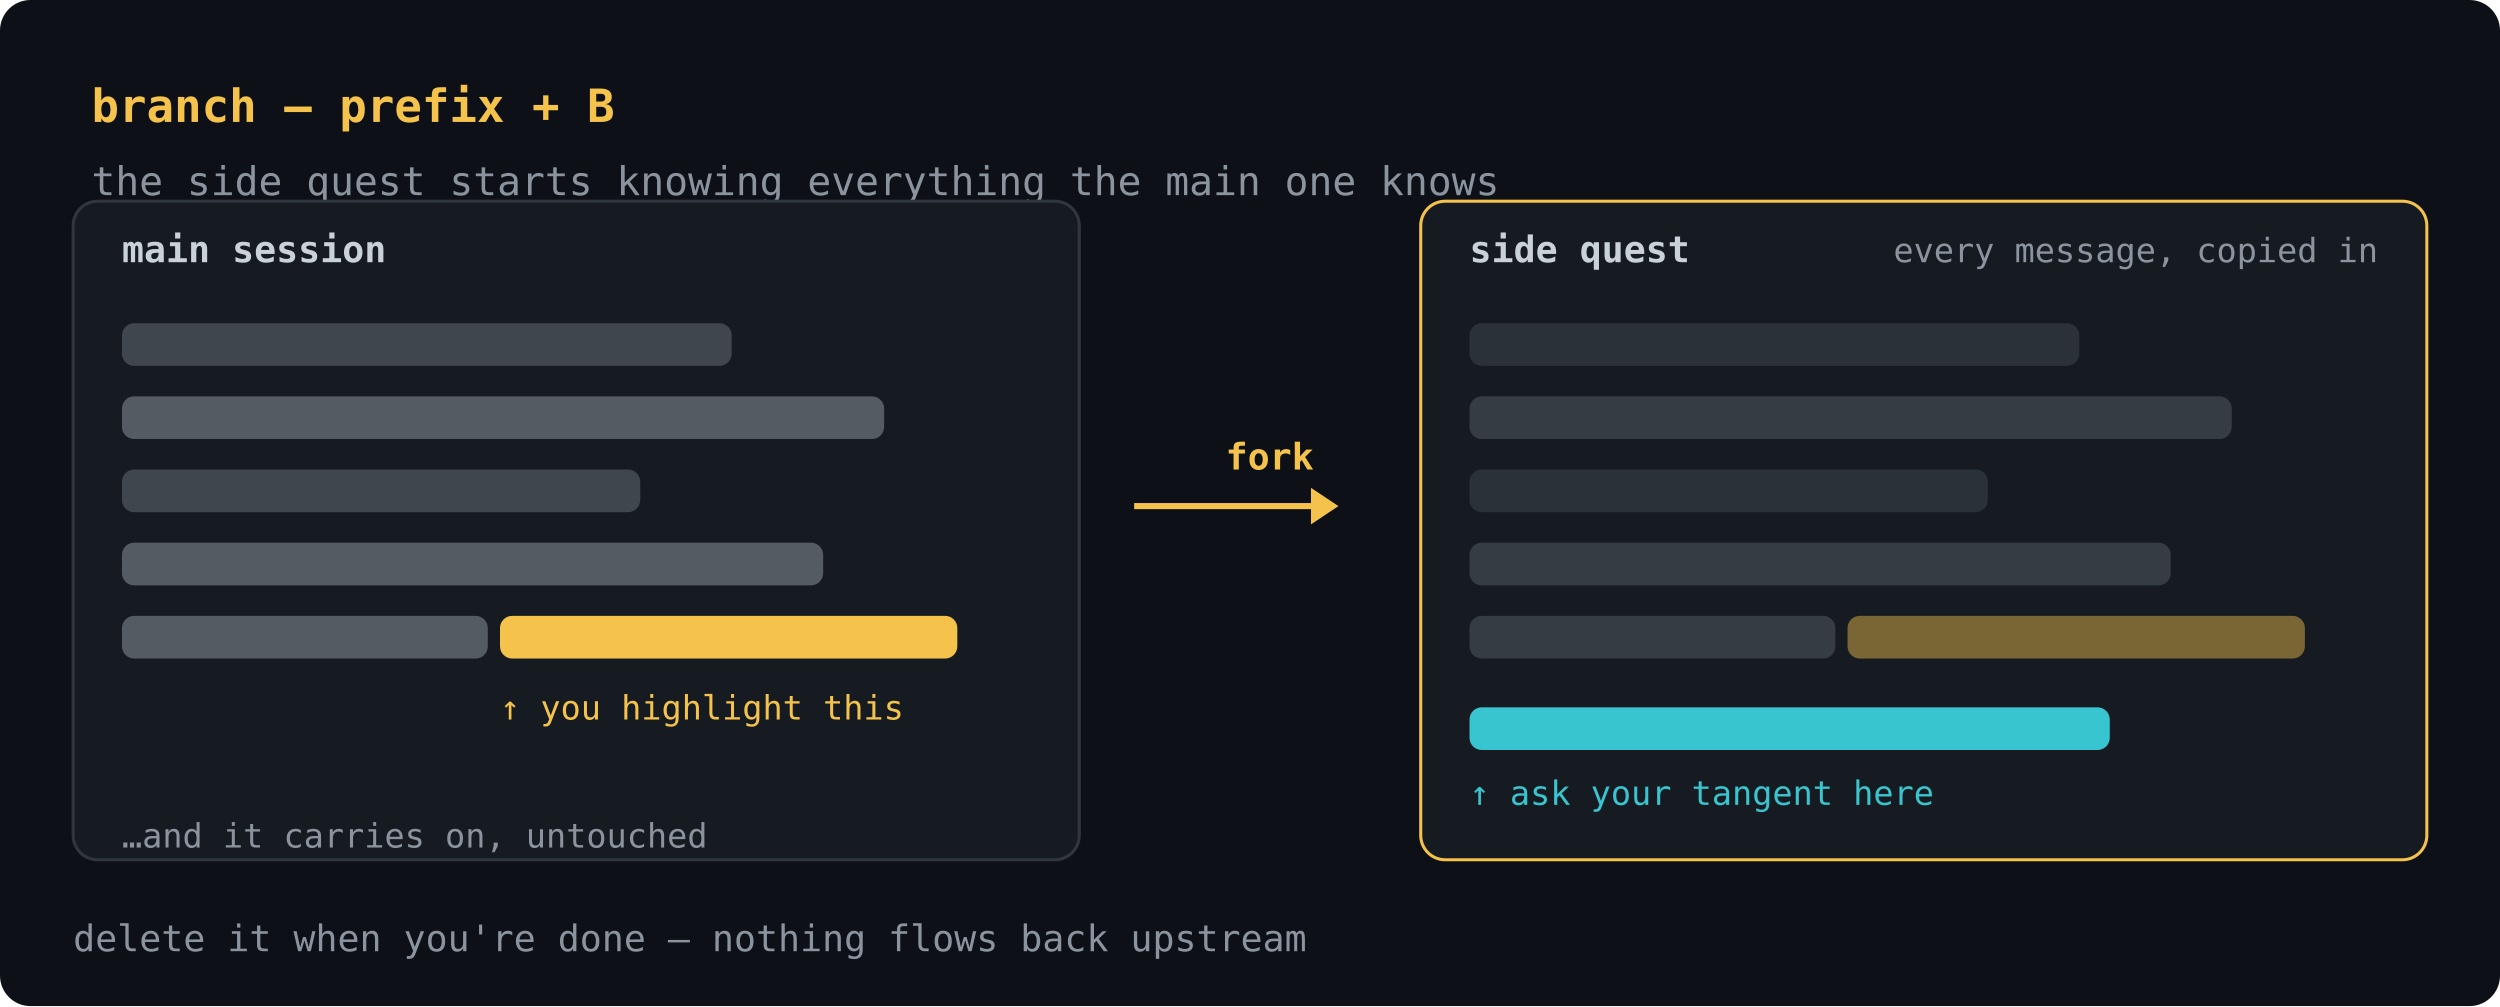
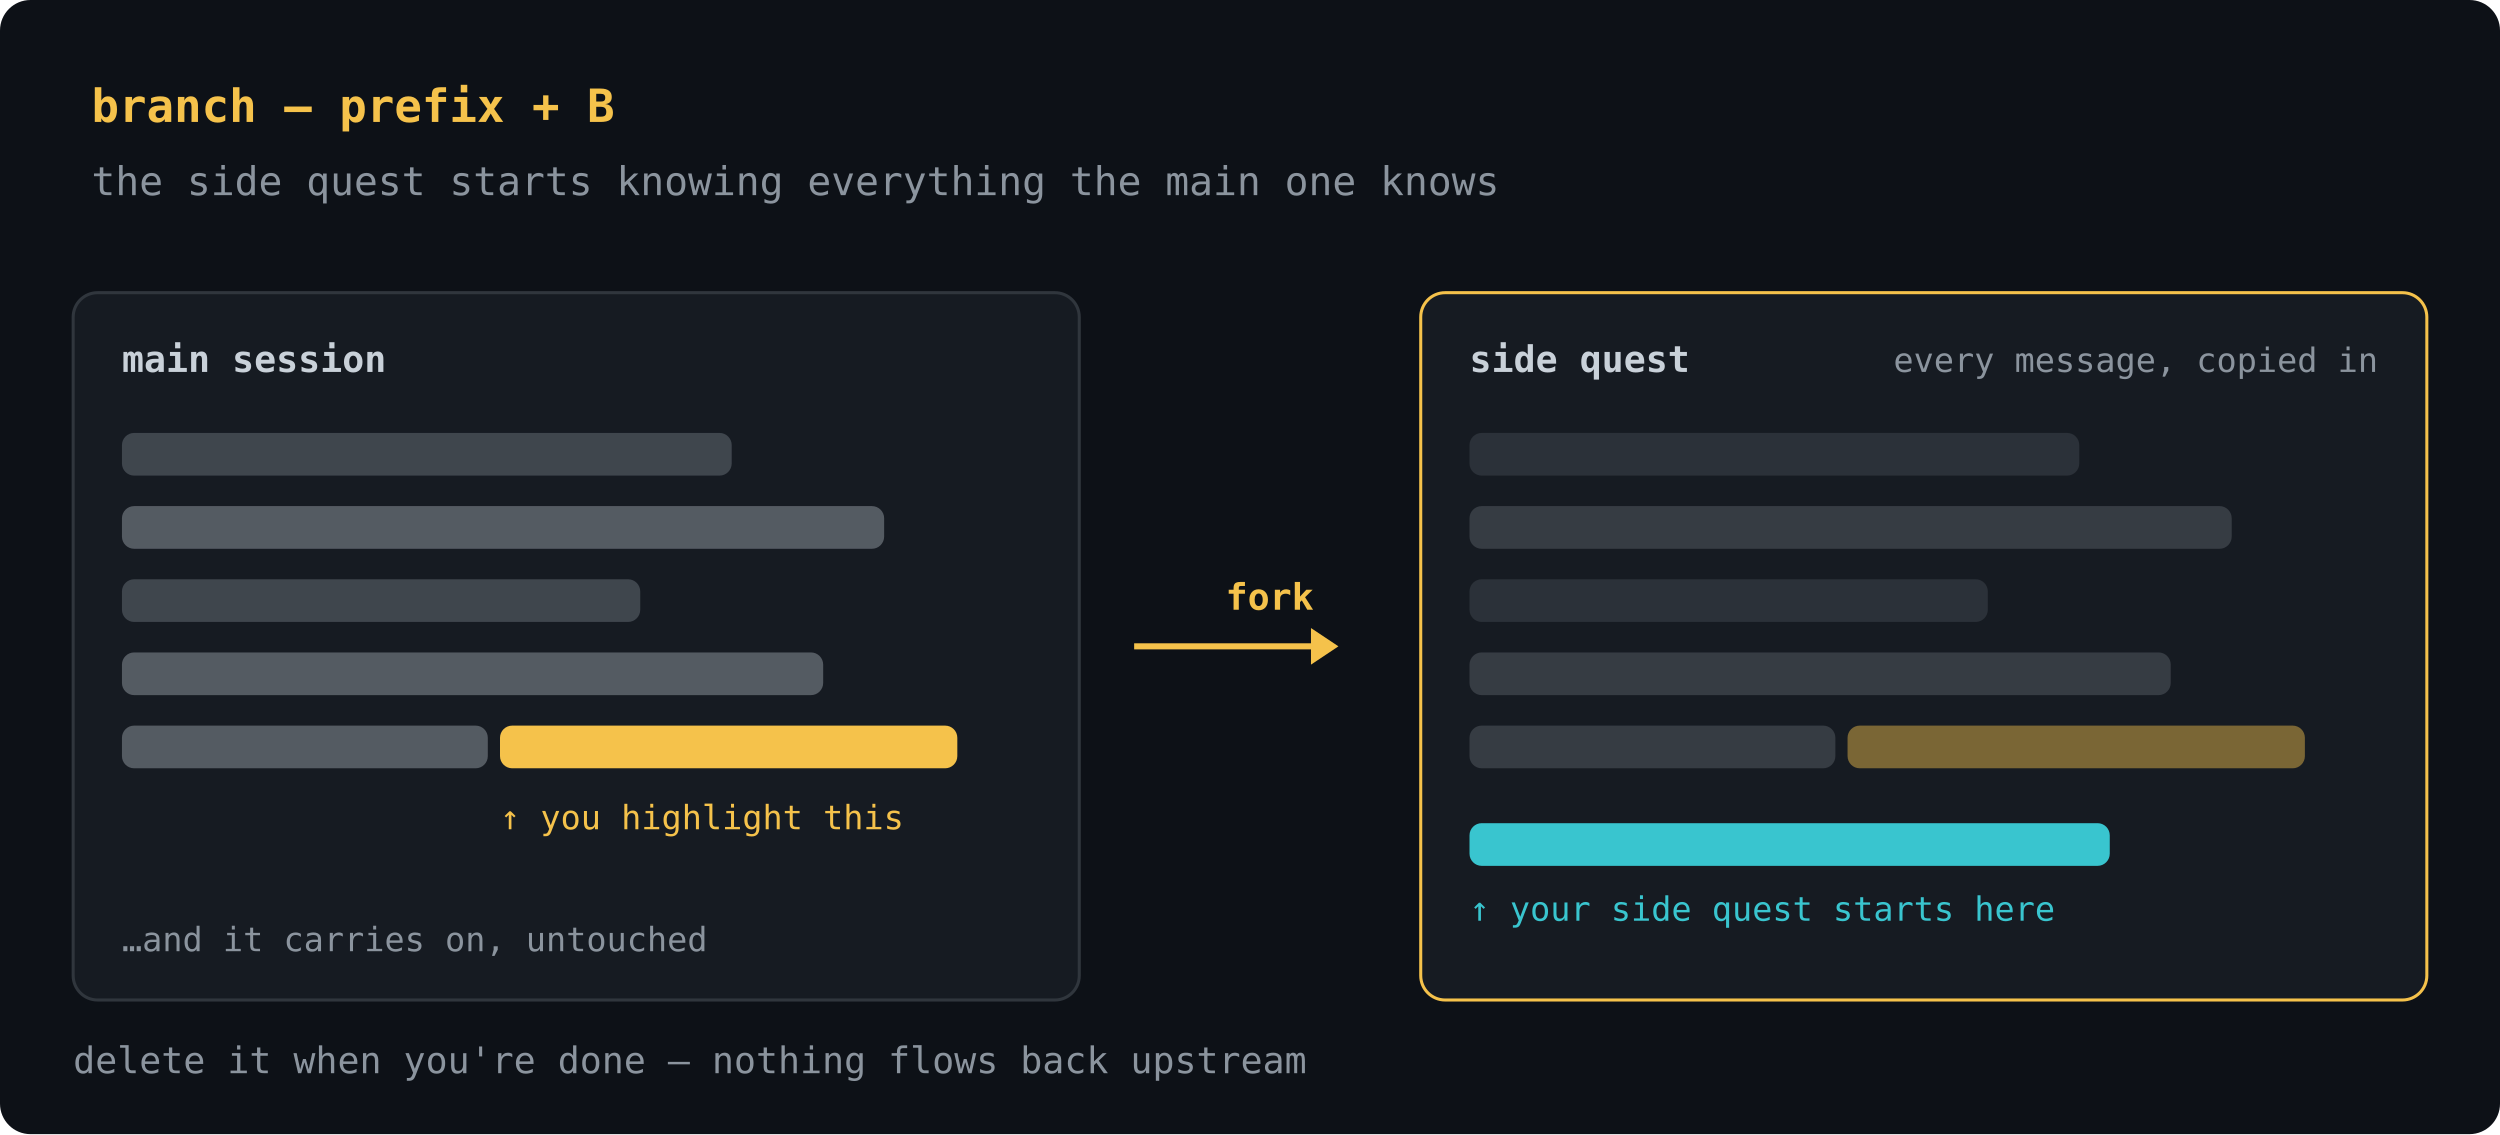
- <svg xmlns="http://www.w3.org/2000/svg" width="820" height="330" viewBox="0 0 820 330" role="img">
-   <rect width="820" height="330" rx="10" fill="#0d1117" />
+ <svg xmlns="http://www.w3.org/2000/svg" width="820" height="372" viewBox="0 0 820 372" role="img">
+   <rect width="820" height="372" rx="10" fill="#0d1117" />
  <text x="30.0" y="40.0" font-family="ui-monospace,SFMono-Regular,Menlo,Consolas,monospace" font-size="15" fill="#f5c24b" font-weight="bold" text-anchor="start" opacity="1">branch — prefix + B</text>
  <text x="30.0" y="64.0" font-family="ui-monospace,SFMono-Regular,Menlo,Consolas,monospace" font-size="13" fill="#8b949e" font-weight="normal" text-anchor="start" opacity="1">the side quest starts knowing everything the main one knows</text>
-   <rect x="24" y="66" width="330" height="216" rx="8" fill="#161b22" stroke="#30363d" stroke-width="1" />
-   <text x="40.0" y="86.0" font-family="ui-monospace,SFMono-Regular,Menlo,Consolas,monospace" font-size="12" fill="#c9d1d9" font-weight="bold" text-anchor="start" opacity="1">main session</text>
-   <rect x="40" y="106" width="200" height="14" rx="4" fill="#8b949e" opacity="0.35" />
-   <rect x="40" y="130" width="250" height="14" rx="4" fill="#c9d1d9" opacity="0.35" />
-   <rect x="40" y="154" width="170" height="14" rx="4" fill="#8b949e" opacity="0.35" />
-   <rect x="40" y="178" width="230" height="14" rx="4" fill="#c9d1d9" opacity="0.35" />
-   <rect x="40" y="202" width="120" height="14" rx="4" fill="#c9d1d9" opacity="0.35" />
-   <rect x="164" y="202" width="150" height="14" rx="4" fill="#f5c24b" opacity="1.0" />
-   <text x="164.0" y="236.0" font-family="ui-monospace,SFMono-Regular,Menlo,Consolas,monospace" font-size="11" fill="#f5c24b" font-weight="normal" text-anchor="start" opacity="1">↑ you highlight this</text>
-   <text x="40.0" y="278.0" font-family="ui-monospace,SFMono-Regular,Menlo,Consolas,monospace" font-size="11" fill="#8b949e" font-weight="normal" text-anchor="start" opacity="1">…and it carries on, untouched</text>
-   <path d="M372 166 h60" stroke="#f5c24b" stroke-width="2" />
-   <path d="M430 160 l9 6 l-9 6 z" fill="#f5c24b" />
-   <text x="402.0" y="154.0" font-family="ui-monospace,SFMono-Regular,Menlo,Consolas,monospace" font-size="12" fill="#f5c24b" font-weight="bold" text-anchor="start" opacity="1">fork</text>
-   <rect x="466" y="66" width="330" height="216" rx="8" fill="#161b22" stroke="#f5c24b" stroke-width="1" />
-   <text x="482.0" y="86.0" font-family="ui-monospace,SFMono-Regular,Menlo,Consolas,monospace" font-size="12" fill="#c9d1d9" font-weight="bold" text-anchor="start" opacity="1">side quest</text>
-   <text x="780.0" y="86.0" font-family="ui-monospace,SFMono-Regular,Menlo,Consolas,monospace" font-size="11" fill="#8b949e" font-weight="normal" text-anchor="end" opacity="1">every message, copied in</text>
-   <rect x="482" y="106" width="200" height="14" rx="4" fill="#8b949e" opacity="0.18" />
-   <rect x="482" y="130" width="250" height="14" rx="4" fill="#c9d1d9" opacity="0.18" />
-   <rect x="482" y="154" width="170" height="14" rx="4" fill="#8b949e" opacity="0.18" />
-   <rect x="482" y="178" width="230" height="14" rx="4" fill="#c9d1d9" opacity="0.18" />
-   <rect x="482" y="202" width="120" height="14" rx="4" fill="#c9d1d9" opacity="0.18" />
-   <rect x="606" y="202" width="150" height="14" rx="4" fill="#f5c24b" opacity="0.45" />
-   <rect x="482" y="232" width="210" height="14" rx="4" fill="#39c5cf" opacity="1.0" />
-   <text x="482.0" y="264.0" font-family="ui-monospace,SFMono-Regular,Menlo,Consolas,monospace" font-size="11" fill="#39c5cf" font-weight="normal" text-anchor="start" opacity="1">↑ ask your tangent here</text>
-   <text x="24.0" y="312.0" font-family="ui-monospace,SFMono-Regular,Menlo,Consolas,monospace" font-size="12" fill="#8b949e" font-weight="normal" text-anchor="start" opacity="1">delete it when you're done — nothing flows back upstream</text>
+   <rect x="24" y="96" width="330" height="232" rx="8" fill="#161b22" stroke="#30363d" stroke-width="1" />
+   <text x="40.0" y="122.0" font-family="ui-monospace,SFMono-Regular,Menlo,Consolas,monospace" font-size="12" fill="#c9d1d9" font-weight="bold" text-anchor="start" opacity="1">main session</text>
+   <rect x="40" y="142" width="200" height="14" rx="4" fill="#8b949e" opacity="0.35" />
+   <rect x="40" y="166" width="250" height="14" rx="4" fill="#c9d1d9" opacity="0.35" />
+   <rect x="40" y="190" width="170" height="14" rx="4" fill="#8b949e" opacity="0.35" />
+   <rect x="40" y="214" width="230" height="14" rx="4" fill="#c9d1d9" opacity="0.35" />
+   <rect x="40" y="238" width="120" height="14" rx="4" fill="#c9d1d9" opacity="0.35" />
+   <rect x="164" y="238" width="150" height="14" rx="4" fill="#f5c24b" opacity="1.0" />
+   <text x="164.0" y="272.0" font-family="ui-monospace,SFMono-Regular,Menlo,Consolas,monospace" font-size="11" fill="#f5c24b" font-weight="normal" text-anchor="start" opacity="1">↑ you highlight this</text>
+   <text x="40.0" y="312.0" font-family="ui-monospace,SFMono-Regular,Menlo,Consolas,monospace" font-size="11" fill="#8b949e" font-weight="normal" text-anchor="start" opacity="1">…and it carries on, untouched</text>
+   <path d="M372 212 h60" stroke="#f5c24b" stroke-width="2" />
+   <path d="M430 206 l9 6 l-9 6 z" fill="#f5c24b" />
+   <text x="402.0" y="200.0" font-family="ui-monospace,SFMono-Regular,Menlo,Consolas,monospace" font-size="12" fill="#f5c24b" font-weight="bold" text-anchor="start" opacity="1">fork</text>
+   <rect x="466" y="96" width="330" height="232" rx="8" fill="#161b22" stroke="#f5c24b" stroke-width="1" />
+   <text x="482.0" y="122.0" font-family="ui-monospace,SFMono-Regular,Menlo,Consolas,monospace" font-size="12" fill="#c9d1d9" font-weight="bold" text-anchor="start" opacity="1">side quest</text>
+   <text x="780.0" y="122.0" font-family="ui-monospace,SFMono-Regular,Menlo,Consolas,monospace" font-size="11" fill="#8b949e" font-weight="normal" text-anchor="end" opacity="1">every message, copied in</text>
+   <rect x="482" y="142" width="200" height="14" rx="4" fill="#8b949e" opacity="0.18" />
+   <rect x="482" y="166" width="250" height="14" rx="4" fill="#c9d1d9" opacity="0.18" />
+   <rect x="482" y="190" width="170" height="14" rx="4" fill="#8b949e" opacity="0.18" />
+   <rect x="482" y="214" width="230" height="14" rx="4" fill="#c9d1d9" opacity="0.18" />
+   <rect x="482" y="238" width="120" height="14" rx="4" fill="#c9d1d9" opacity="0.18" />
+   <rect x="606" y="238" width="150" height="14" rx="4" fill="#f5c24b" opacity="0.45" />
+   <rect x="482" y="270" width="210" height="14" rx="4" fill="#39c5cf" opacity="1.0" />
+   <text x="482.0" y="302.0" font-family="ui-monospace,SFMono-Regular,Menlo,Consolas,monospace" font-size="11" fill="#39c5cf" font-weight="normal" text-anchor="start" opacity="1">↑ your side quest starts here</text>
+   <text x="24.0" y="352.0" font-family="ui-monospace,SFMono-Regular,Menlo,Consolas,monospace" font-size="12" fill="#8b949e" font-weight="normal" text-anchor="start" opacity="1">delete it when you're done — nothing flows back upstream</text>
</svg>
